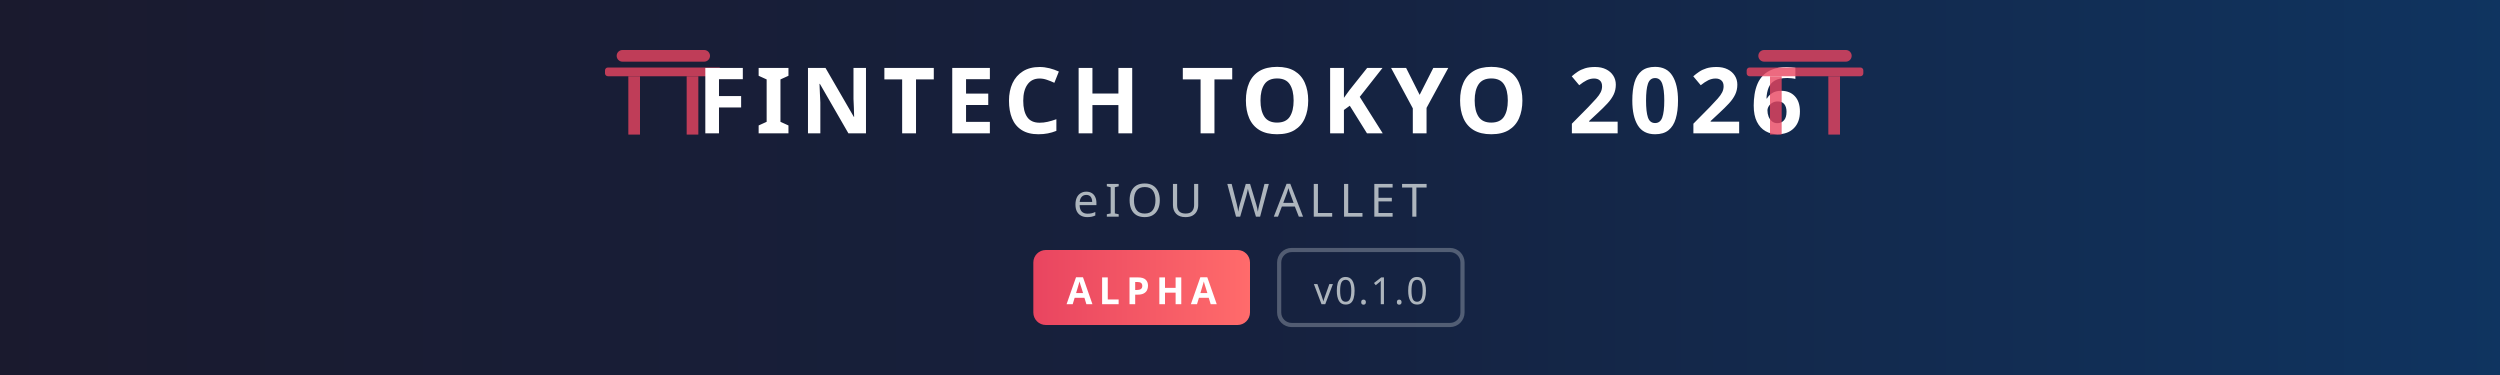
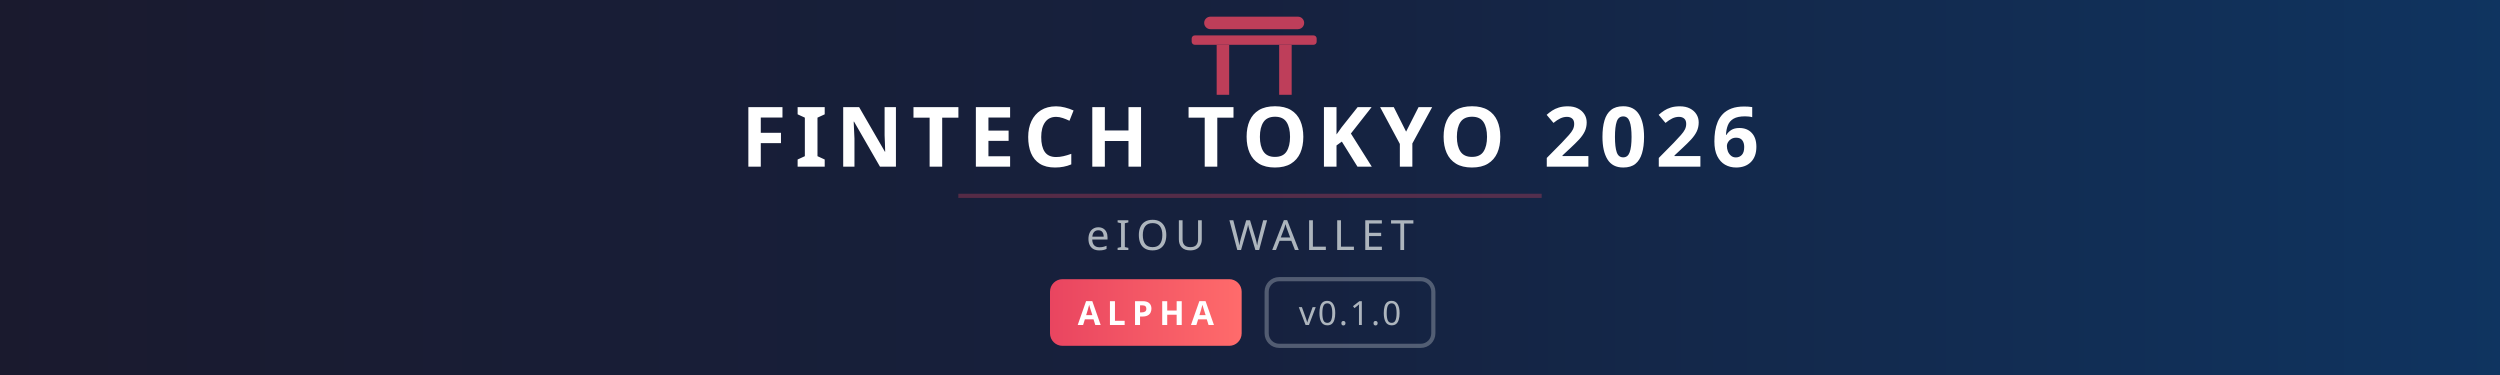
<svg xmlns="http://www.w3.org/2000/svg" viewBox="0 0 600 90" width="600" height="90">
  <defs>
    <linearGradient id="bg" x1="0%" y1="0%" x2="100%" y2="0%">
      <stop offset="0%" style="stop-color:#1a1a2e" />
      <stop offset="50%" style="stop-color:#16213e" />
      <stop offset="100%" style="stop-color:#0f3460" />
    </linearGradient>
    <linearGradient id="accent" x1="0%" y1="0%" x2="100%" y2="0%">
      <stop offset="0%" style="stop-color:#e94560" />
      <stop offset="100%" style="stop-color:#ff6b6b" />
    </linearGradient>
  </defs>
  <rect width="600" height="90" fill="url(#bg)" />
  <line x1="0" y1="88" x2="600" y2="88" stroke="url(#accent)" stroke-width="2" />
-   <g transform="translate(148, 12) scale(1.4)" opacity="0.8">
+   <g transform="translate(289, 4) scale(1.5)" opacity="0.8">
    <rect x="0" y="0" width="16" height="2" rx="1" fill="#e94560" />
    <rect x="-2" y="3" width="20" height="1.5" rx="0.5" fill="#e94560" />
-     <rect x="2" y="4.5" width="2" height="10" fill="#e94560" />
-     <rect x="12" y="4.5" width="2" height="10" fill="#e94560" />
+     <rect x="2" y="4.5" width="2" height="8" fill="#e94560" />
+     <rect x="12" y="4.5" width="2" height="8" fill="#e94560" />
  </g>
-   <text x="300" y="32" text-anchor="middle" font-family="'Segoe UI', Tahoma, Geneva, Verdana, sans-serif" font-size="22" font-weight="700" fill="white" letter-spacing="2">FINTECH TOKYO 2026</text>
-   <g transform="translate(422, 12) scale(1.4)" opacity="0.8">
-     <rect x="0" y="0" width="16" height="2" rx="1" fill="#e94560" />
-     <rect x="-2" y="3" width="20" height="1.5" rx="0.5" fill="#e94560" />
-     <rect x="2" y="4.5" width="2" height="10" fill="#e94560" />
-     <rect x="12" y="4.5" width="2" height="10" fill="#e94560" />
-   </g>
-   <text x="300" y="52" text-anchor="middle" font-family="'Segoe UI', Tahoma, Geneva, Verdana, sans-serif" font-size="11" fill="#adb5bd" letter-spacing="1.5">eIOU WALLET</text>
-   <rect x="248" y="60" width="52" height="18" rx="3" fill="url(#accent)" />
-   <text x="274" y="73" text-anchor="middle" font-family="'Segoe UI', Tahoma, Geneva, Verdana, sans-serif" font-size="9" font-weight="700" fill="white" letter-spacing="1.5">ALPHA</text>
-   <rect x="307" y="60" width="44" height="18" rx="3" fill="none" stroke="#adb5bd" stroke-width="1" opacity="0.4" />
-   <text x="329" y="73" text-anchor="middle" font-family="'Segoe UI', Tahoma, Geneva, Verdana, sans-serif" font-size="9" fill="#adb5bd" letter-spacing="0.5">v0.1.0</text>
+   <text x="300" y="40" text-anchor="middle" font-family="'Segoe UI', Tahoma, Geneva, Verdana, sans-serif" font-size="20" font-weight="700" fill="white" letter-spacing="2">FINTECH TOKYO 2026</text>
+   <line x1="230" y1="47" x2="370" y2="47" stroke="#e94560" stroke-width="1" opacity="0.3" />
+   <text x="300" y="60" text-anchor="middle" font-family="'Segoe UI', Tahoma, Geneva, Verdana, sans-serif" font-size="10" fill="#adb5bd" letter-spacing="1.5">eIOU WALLET</text>
+   <rect x="252" y="67" width="46" height="16" rx="3" fill="url(#accent)" />
+   <text x="275" y="78" text-anchor="middle" font-family="'Segoe UI', Tahoma, Geneva, Verdana, sans-serif" font-size="8" font-weight="700" fill="white" letter-spacing="1.5">ALPHA</text>
+   <rect x="304" y="67" width="40" height="16" rx="3" fill="none" stroke="#adb5bd" stroke-width="1" opacity="0.4" />
+   <text x="324" y="78" text-anchor="middle" font-family="'Segoe UI', Tahoma, Geneva, Verdana, sans-serif" font-size="8" fill="#adb5bd" letter-spacing="0.5">v0.1.0</text>
</svg>
